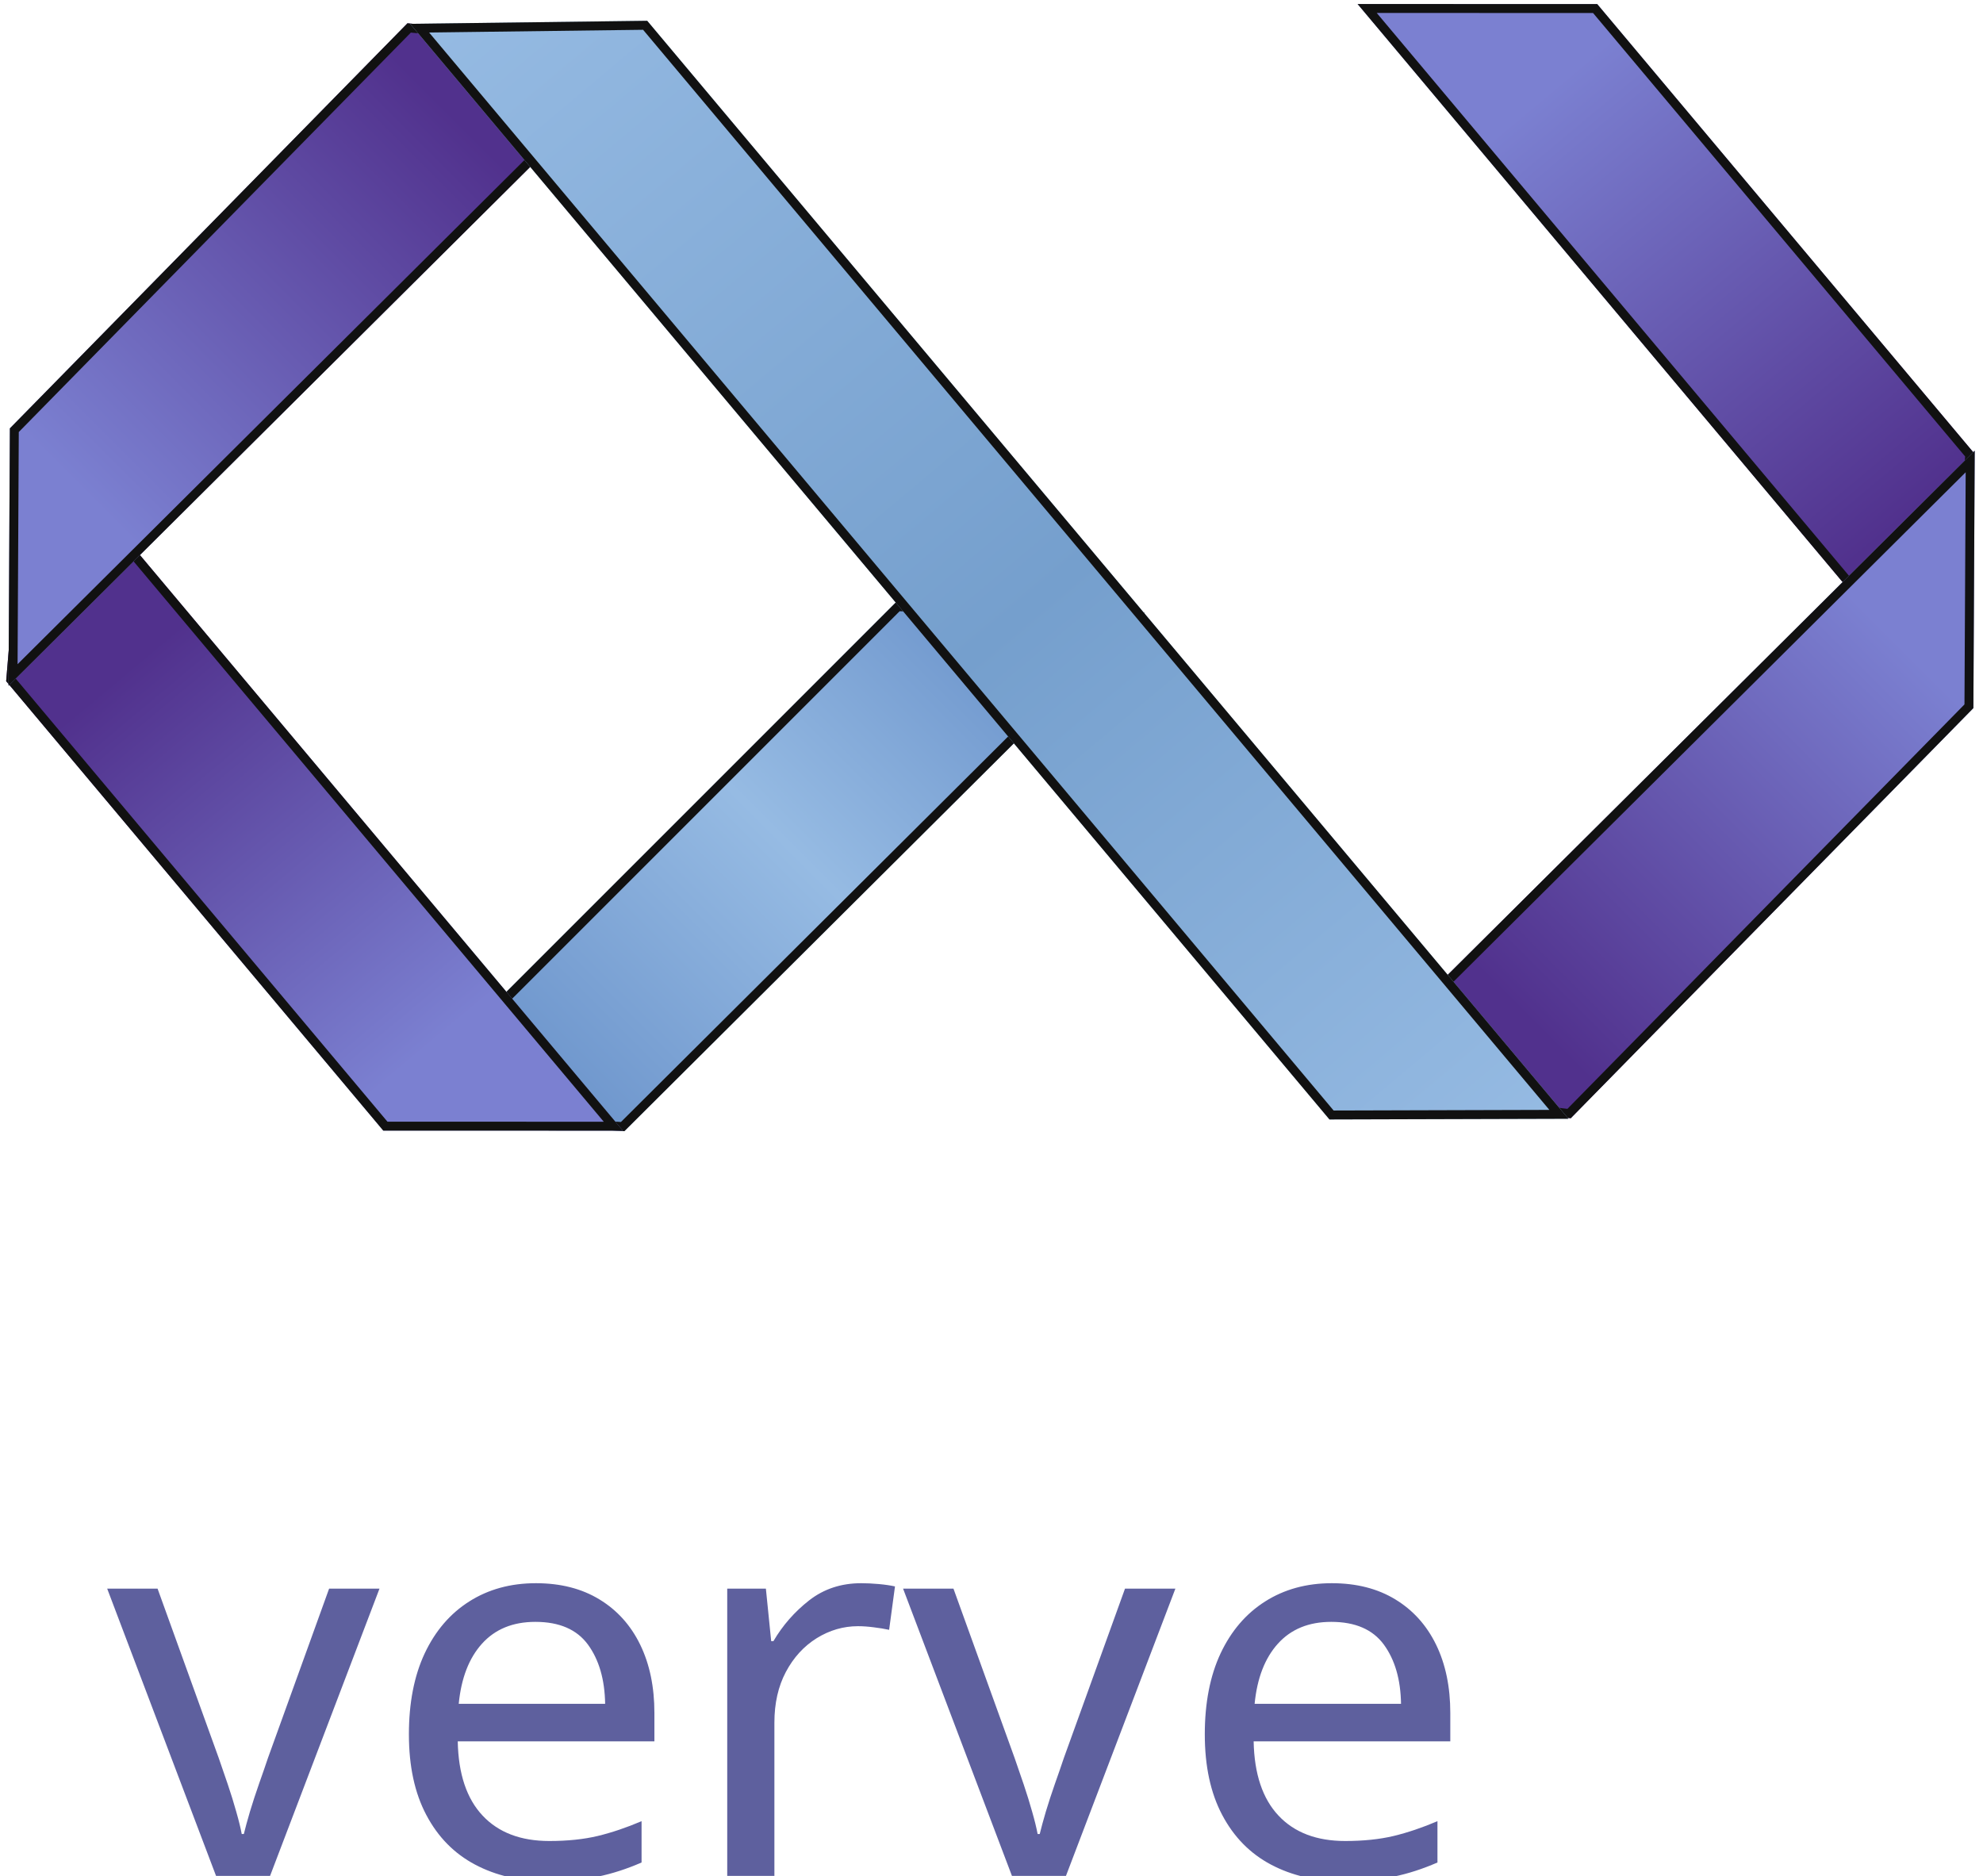
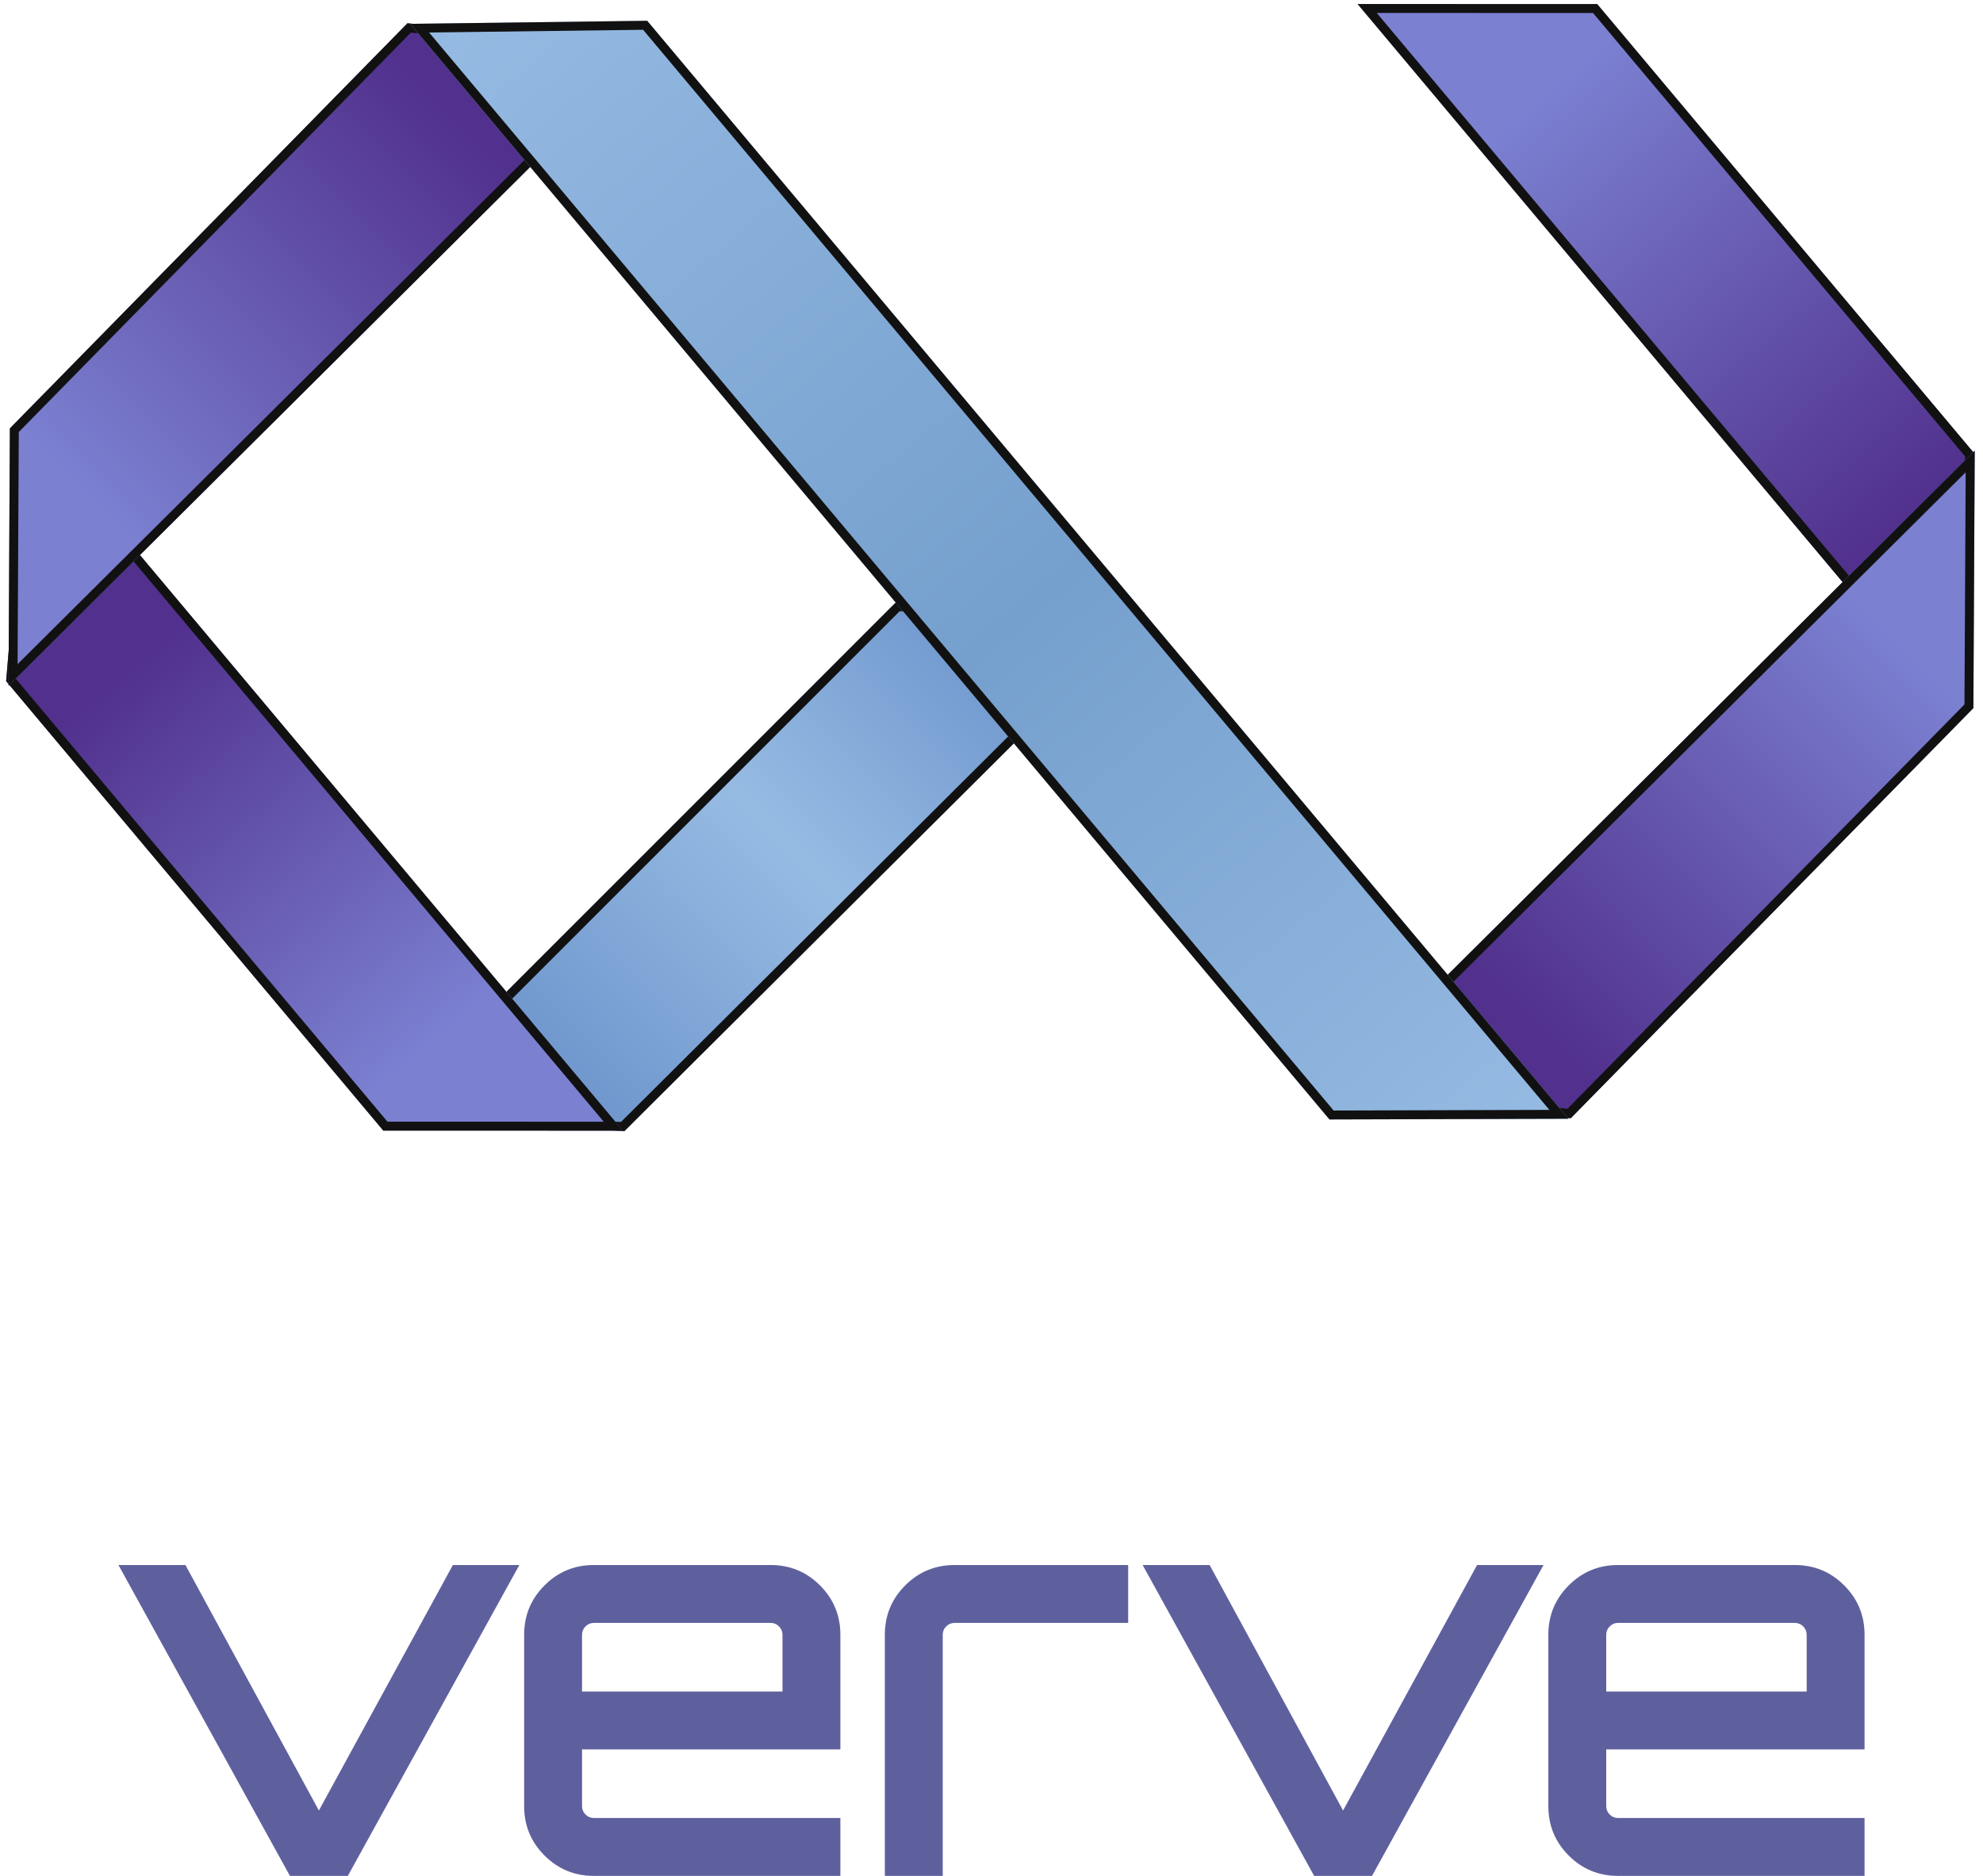
<svg xmlns="http://www.w3.org/2000/svg" xmlns:xlink="http://www.w3.org/1999/xlink" width="222px" height="210px" viewBox="0 0 222 210" version="1.1">
  <defs>
    <linearGradient x1="50%" y1="0%" x2="50%" y2="100%" id="linearGradient-1">
      <stop stop-color="#5D86C3" offset="0%" />
      <stop stop-color="#96BBE3" offset="46.544%" />
      <stop stop-color="#5D86C3" offset="100%" />
    </linearGradient>
    <polygon id="path-2" points="89.249 78.531 109.796 59.694 109.617 141.921 89.249 159.772" />
    <linearGradient x1="50%" y1="20.445%" x2="50%" y2="72.524%" id="linearGradient-3">
      <stop stop-color="#7B80D1" offset="0%" />
      <stop stop-color="#51318D" offset="100%" />
    </linearGradient>
    <polygon id="path-4" points="32.275 54.637 52.821 71.887 52.821 137.568 32.275 158.305" />
    <linearGradient x1="50%" y1="79.392%" x2="50%" y2="20.445%" id="linearGradient-5">
      <stop stop-color="#7B80D1" offset="0%" />
      <stop stop-color="#51318D" offset="100%" />
    </linearGradient>
    <polygon id="path-6" points="32.975 13.328 54.113 -4.098 53.837 97.348 33.566 76.866" />
    <linearGradient x1="50%" y1="20.445%" x2="50%" y2="80.434%" id="linearGradient-7">
      <stop stop-color="#7B80D1" offset="0%" />
      <stop stop-color="#51318D" offset="100%" />
    </linearGradient>
    <polygon id="path-8" points="196.899 -5.281 217.446 11.969 217.446 77.65 196.899 98.388" />
    <polygon id="path-9" points="195.915 72.497 217.053 55.874 216.777 157.32 196.506 136.838" />
    <linearGradient x1="49.928%" y1="100%" x2="49.928%" y2="0%" id="linearGradient-10">
      <stop stop-color="#96BBE3" offset="0%" />
      <stop stop-color="#759FCD" offset="46.604%" />
      <stop stop-color="#96BBE3" offset="100%" />
    </linearGradient>
    <polygon id="path-11" points="114.482 -11.672 135.029 5.128 135.029 165.581 114.482 148.44" />
  </defs>
  <g id="wallpaper" stroke="none" stroke-width="1" fill="none" fill-rule="evenodd">
-     <g id="Logo-bottom-center-1x" transform="translate(-14, -13)">
-       <text id="verve" font-family="Orbitron-Medium, Orbitron" font-size="60" font-weight="400" fill="#5E609E">
-         <tspan x="26" y="223">verve</tspan>
-       </text>
+     <g id="Logo-bottom-center-1x-vector" transform="translate(-14, -13)">
+       <path d="M64.7,188.2 L72.14,188.2 L52.94,223 L46.46,223 L27.26,188.2 L34.76,188.2 L49.7,215.68 L64.7,188.2 Z M100.28,188.2 C102.44,188.2 104.28,188.96 105.8,190.48 C107.32,192 108.08,193.84 108.08,196 L108.08,208.84 L79.16,208.84 L79.16,215.2 C79.16,215.56 79.29,215.87 79.55,216.13 C79.81,216.39 80.12,216.52 80.48,216.52 L108.08,216.52 L108.08,223 L80.48,223 C78.32,223 76.48,222.24 74.96,220.72 C73.44,219.2 72.68,217.36 72.68,215.2 L72.68,196 C72.68,193.84 73.44,192 74.96,190.48 C76.48,188.96 78.32,188.2 80.48,188.2 L100.28,188.2 Z M79.16,202.36 L101.6,202.36 L101.6,196 C101.6,195.64 101.47,195.33 101.21,195.07 C100.95,194.81 100.64,194.68 100.28,194.68 L80.48,194.68 C80.12,194.68 79.81,194.81 79.55,195.07 C79.29,195.33 79.16,195.64 79.16,196 L79.16,202.36 Z M120.86,188.2 L140.3,188.2 L140.3,194.68 L120.86,194.68 C120.5,194.68 120.19,194.81 119.93,195.07 C119.67,195.33 119.54,195.64 119.54,196 L119.54,223 L113.06,223 L113.06,196 C113.06,193.84 113.82,192 115.34,190.48 C116.86,188.96 118.7,188.2 120.86,188.2 Z M179.36,188.2 L186.8,188.2 L167.6,223 L161.12,223 L141.92,188.2 L149.42,188.2 L164.36,215.68 L179.36,188.2 Z M214.94,188.2 C217.1,188.2 218.94,188.96 220.46,190.48 C221.98,192 222.74,193.84 222.74,196 L222.74,208.84 L193.82,208.84 L193.82,215.2 C193.82,215.56 193.95,215.87 194.21,216.13 C194.47,216.39 194.78,216.52 195.14,216.52 L222.74,216.52 L222.74,223 L195.14,223 C192.98,223 191.14,222.24 189.62,220.72 C188.1,219.2 187.34,217.36 187.34,215.2 L187.34,196 C187.34,193.84 188.1,192 189.62,190.48 C191.14,188.96 192.98,188.2 195.14,188.2 L214.94,188.2 Z M193.82,202.36 L216.26,202.36 L216.26,196 C216.26,195.64 216.13,195.33 215.87,195.07 C215.61,194.81 215.3,194.68 214.94,194.68 L195.14,194.68 C194.78,194.68 194.47,194.81 194.21,195.07 C193.95,195.33 193.82,195.64 193.82,196 L193.82,202.36 Z" id="verve" fill="#5E609E" />
      <g id="logo">
        <g id="Rectangle-1" transform="translate(99.52288, 109.7331) rotate(45) translate(-99.52288, -109.7331) ">
          <use fill="url(#linearGradient-1)" fill-rule="evenodd" xlink:href="#path-2" />
          <path stroke="#111111" stroke-width="1" d="M89.749,78.751 L89.749,158.669 L109.117,141.694 L109.294,60.833 L89.749,78.751 Z" />
        </g>
        <g id="Rectangle-1" transform="translate(42.54808, 106.4709) scale(-1, -1) rotate(-40) translate(-42.54808, -106.4709) ">
          <use fill="url(#linearGradient-3)" fill-rule="evenodd" xlink:href="#path-4" />
          <path stroke="#111111" stroke-width="1" d="M32.775,55.709 L32.775,157.09 L52.321,137.362 L52.321,72.12 L32.775,55.709 Z" />
        </g>
        <g id="Rectangle-1" transform="translate(43.54427, 46.6252) rotate(45) translate(-43.54427, -46.6252) ">
          <use fill="url(#linearGradient-5)" fill-rule="evenodd" xlink:href="#path-6" />
          <path stroke="#111111" stroke-width="1" d="M33.478,13.562 L34.064,76.659 L53.341,96.136 L53.61,-3.035 L33.478,13.562 Z" />
        </g>
        <g id="Rectangle-1" transform="translate(207.1727, 46.55339) rotate(-40) translate(-207.1727, -46.55339) ">
          <use fill="url(#linearGradient-7)" fill-rule="evenodd" xlink:href="#path-8" />
          <path stroke="#111111" stroke-width="1" d="M197.399,-4.208 L197.399,97.173 L216.946,77.445 L216.946,12.202 L197.399,-4.208 Z" />
        </g>
        <g id="Rectangle-1" transform="translate(206.4841, 106.5973) scale(-1, -1) rotate(45) translate(-206.4841, -106.5973) ">
          <use fill="url(#linearGradient-5)" fill-rule="evenodd" xlink:href="#path-9" />
          <path stroke="#111111" stroke-width="1" d="M196.417,72.738 L197.004,136.631 L216.28,156.108 L216.55,56.906 L196.417,72.738 Z" />
        </g>
        <g id="Rectangle-1" transform="translate(124.7556, 76.95425) rotate(-40) translate(-124.7556, -76.95425) ">
          <use fill="url(#linearGradient-10)" fill-rule="evenodd" xlink:href="#path-11" />
          <path stroke="#111111" stroke-width="1" d="M114.982,-10.617 L114.982,148.206 L134.529,164.512 L134.529,5.365 L114.982,-10.617 Z" />
        </g>
      </g>
    </g>
  </g>
</svg>
